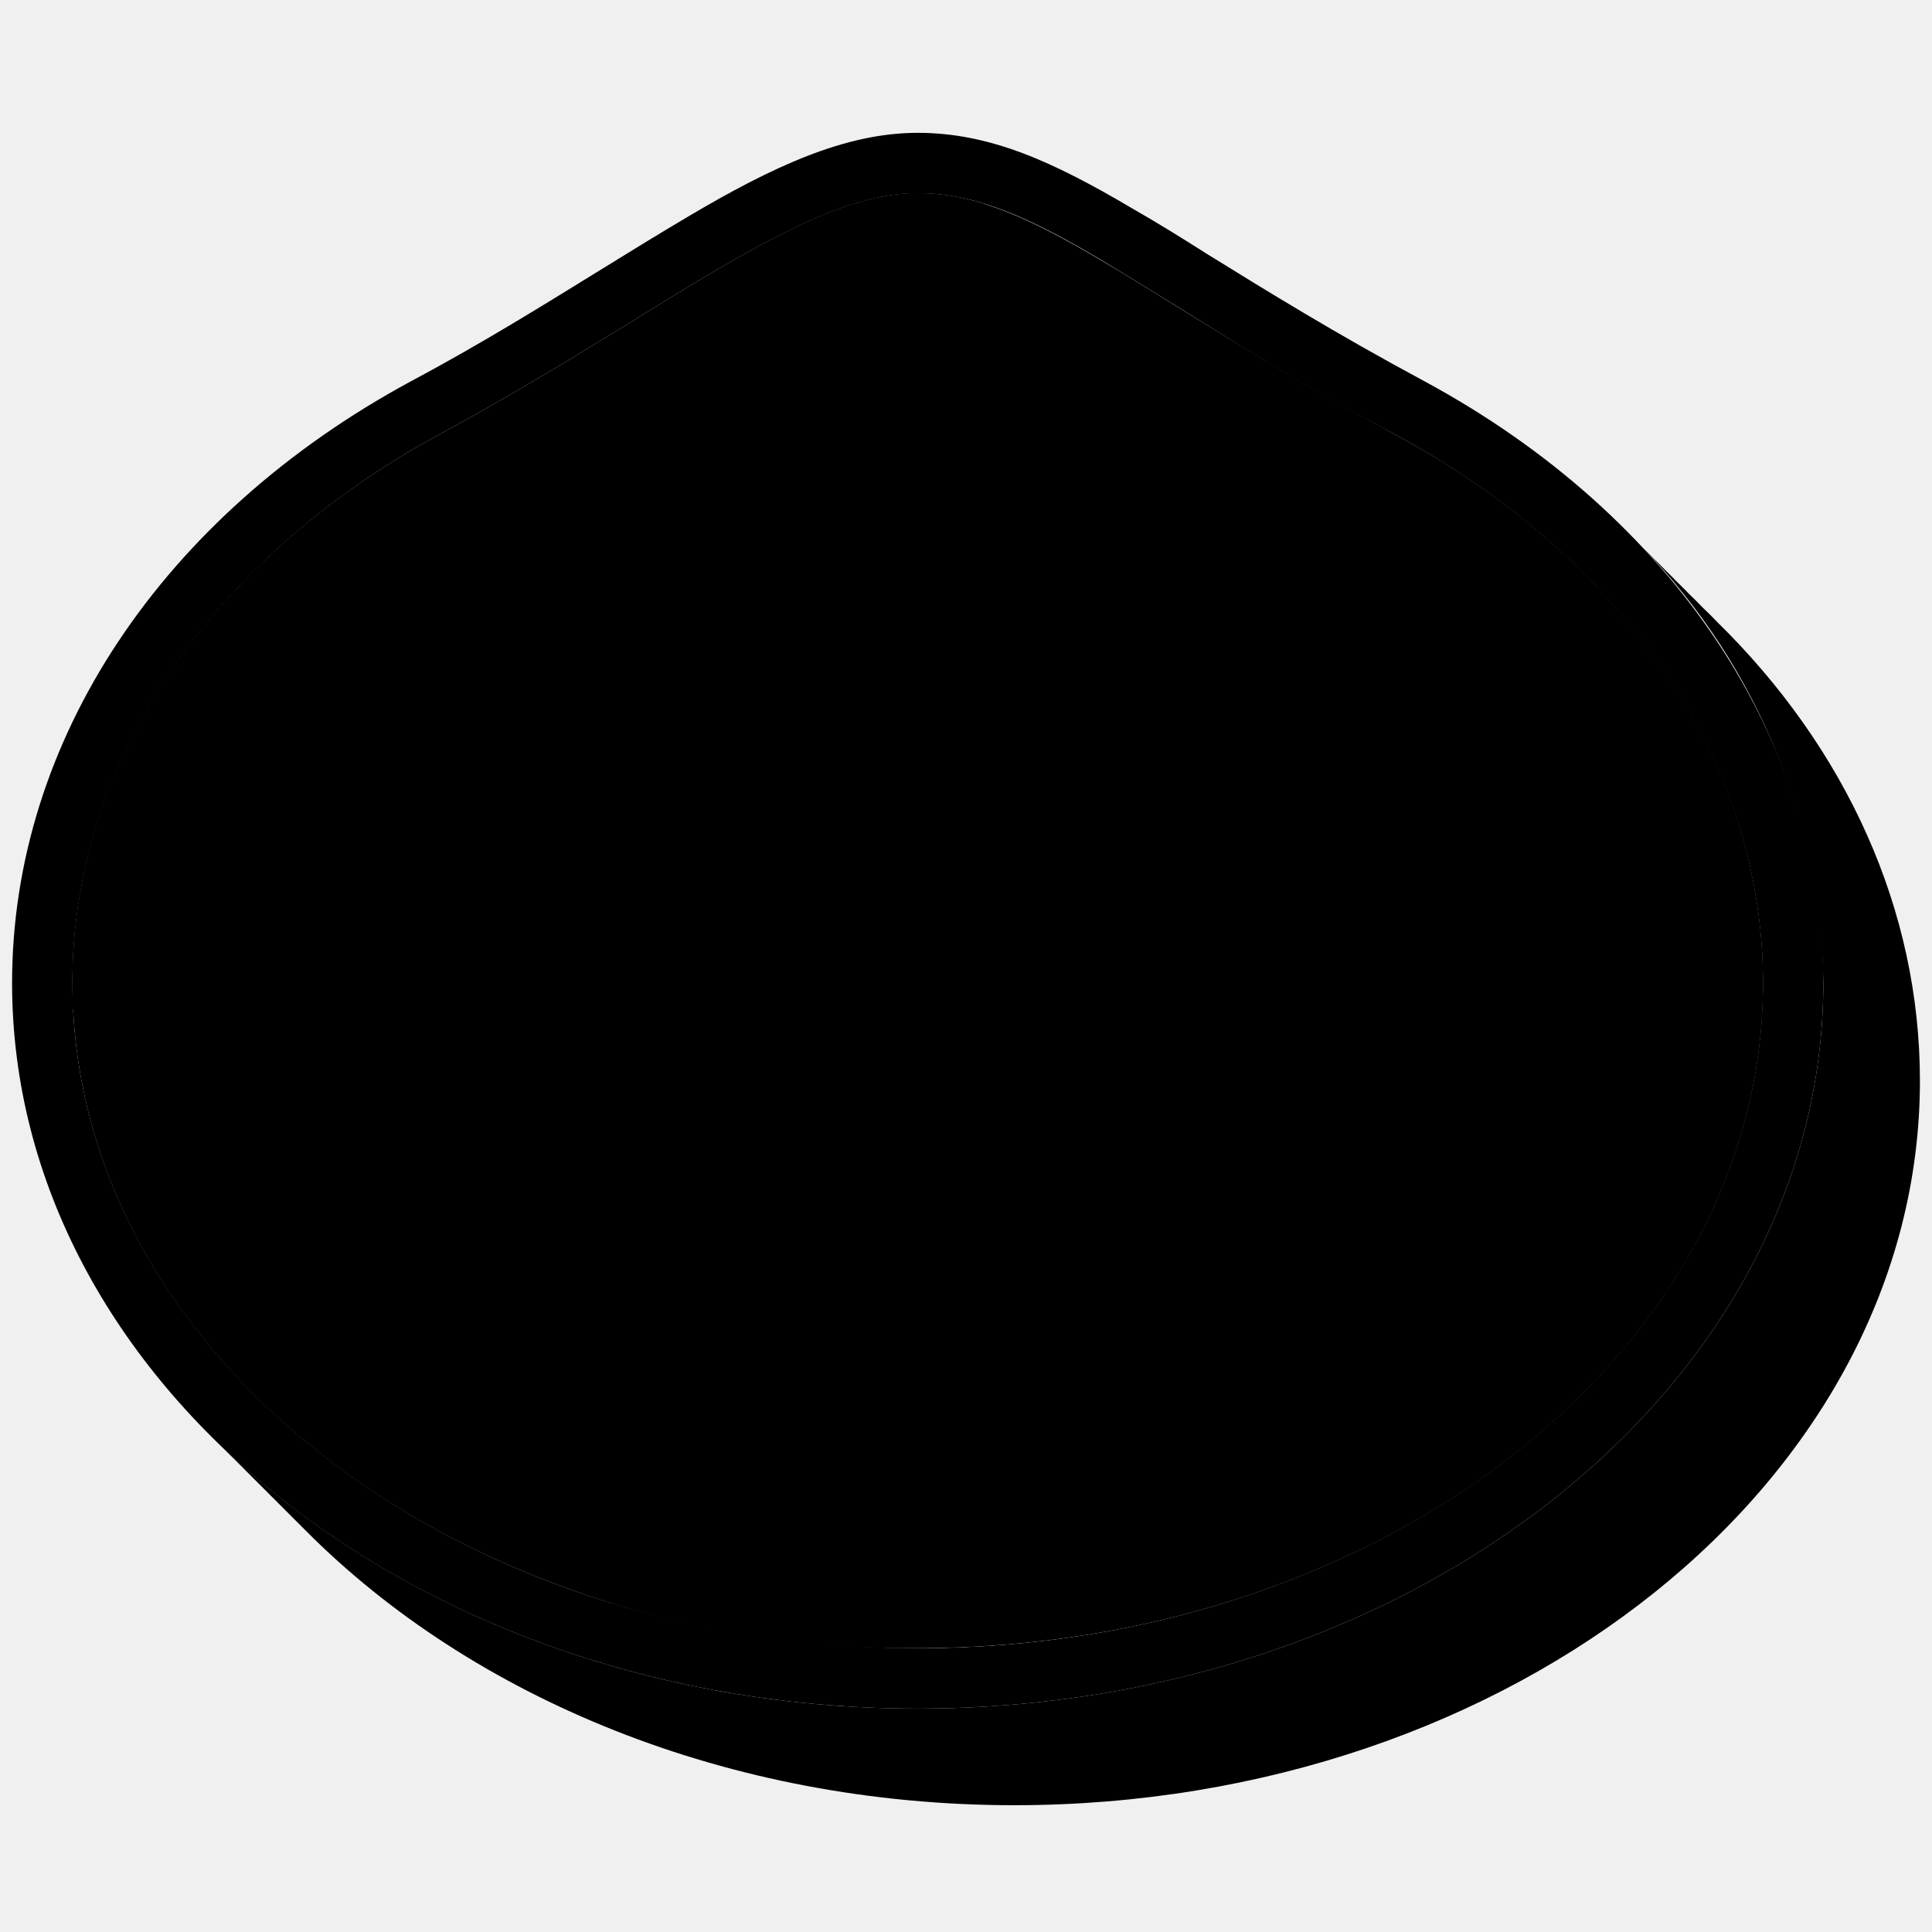
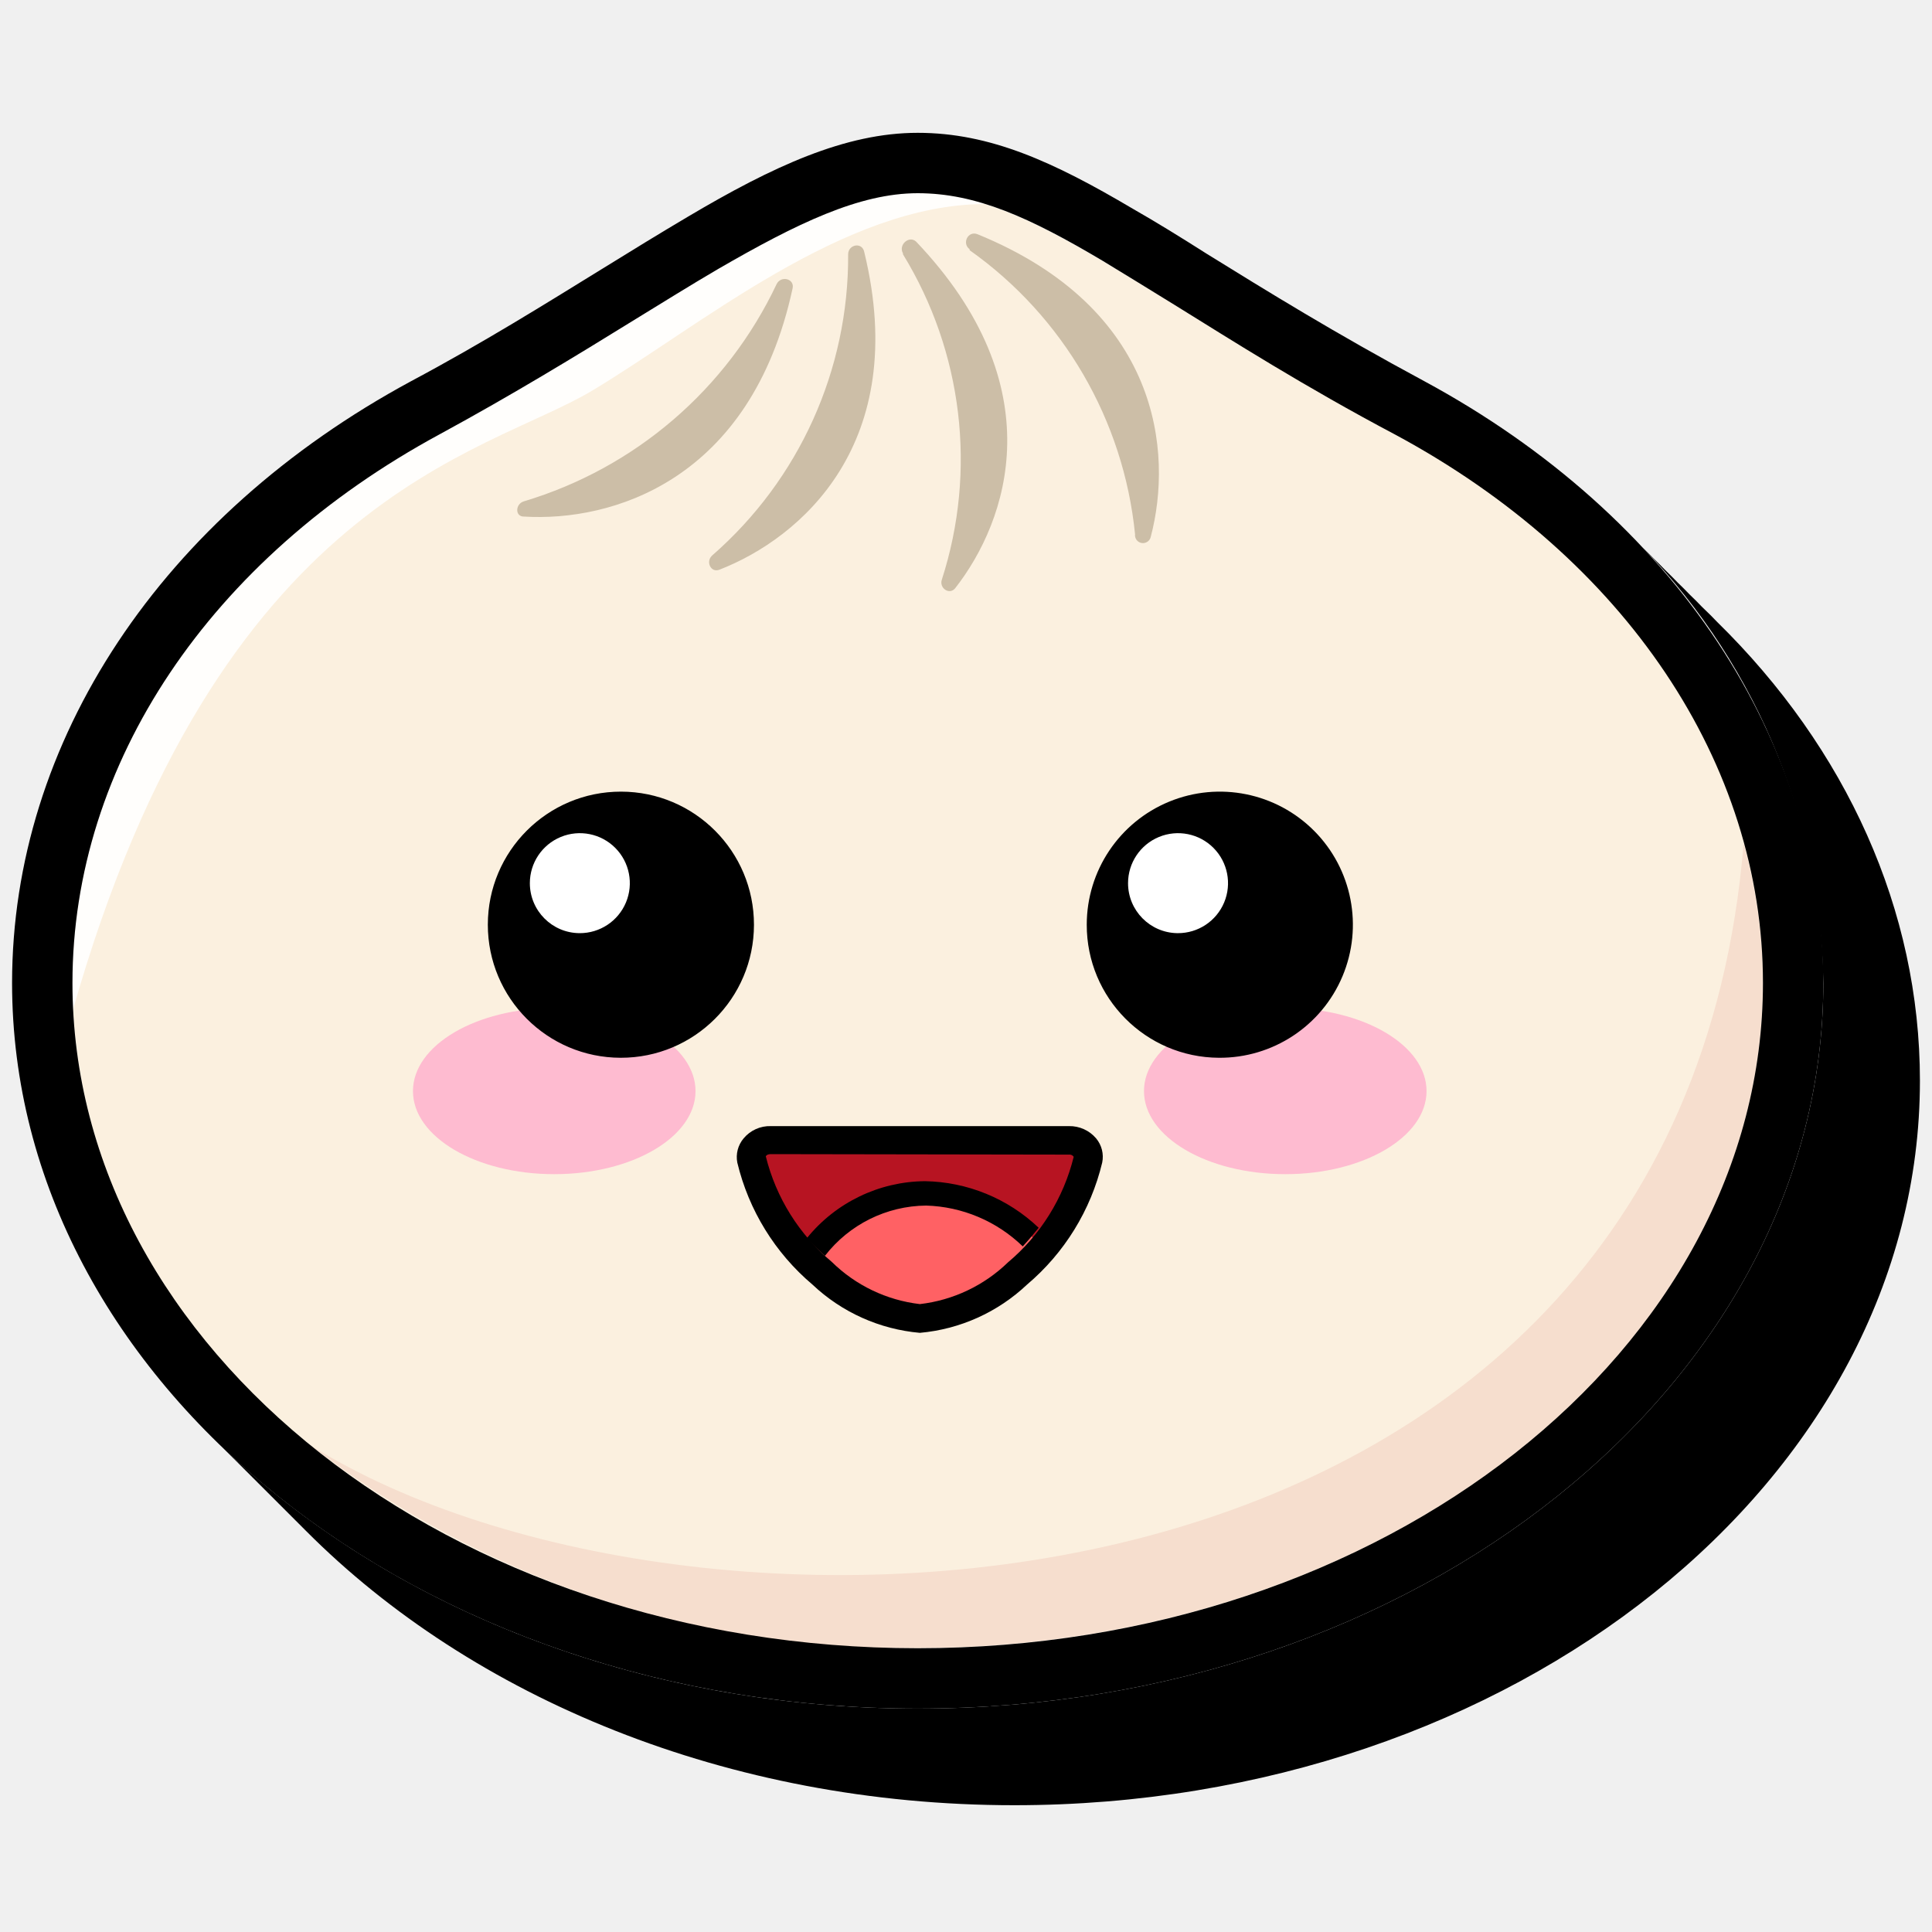
- <svg xmlns="http://www.w3.org/2000/svg" id="Bun" viewBox="0 0 80 70" width="1em" height="1em">
-   <path id="Shadow" d="M71.09,20.74c-.16-.17-.33-.34-.5-.5s-.33-.34-.5-.5-.33-.34-.5-.5-.33-.34-.5-.5-.33-.34-.5-.5-.33-.34-.5-.5-.33-.34-.5-.5A26.46,26.46,0,0,1,75.5,35.7c0,16.57-16.82,30.05-37.5,30.05-11.58,0-21.94-4.23-28.83-10.86l.5.5.5.5.5.5.5.5.5.5.5.5.5.5C19.55,65.3,30.14,69.75,42,69.75c20.68,0,37.5-13.48,37.5-30C79.5,32.69,76.46,26,71.09,20.74Z" />
-   <g id="Body">
-     <path id="Background" d="M73,35.7c0,15.21-15.67,27.54-35,27.54S3,50.91,3,35.7C3,26.27,9,17.94,18.22,13S33.18,3,38,3s8.94,4.13,19.78,10C67,17.94,73,26.27,73,35.7Z" />
-     <path id="Bottom_Shadow" data-name="Bottom     Shadow" d="M73,35.7a21.67,21.67,0,0,0-.8-5.78c-2.73,33.3-43.35,34.9-59.32,24.94A40,40,0,0,0,38,63.24C57.3,63.24,73,50.89,73,35.7Z" />
-     <path id="Light_Shine" data-name="Light     Shine" d="M24.53,11.17C29,8.49,34.94,3.46,40.78,3.45A9.29,9.29,0,0,0,38,3c-2.42,0-5,1.25-8.25,3.13-1.13.66-2.3,1.39-3.54,2.15-2.33,1.44-5,3.07-8,4.7C8.69,18.13,3,26.62,3,35.7c0,.4,0,.8,0,1.19C9.06,15.48,20.07,13.85,24.53,11.17Z" />
-     <path id="Top" d="M35.12,5.53A16.41,16.41,0,0,1,29.49,18c-.28.25-.06.73.3.59,3.37-1.31,7.92-5.23,6-13.14C35.71,5,35.12,5.12,35.12,5.53Zm2.27,0A16.24,16.24,0,0,1,39,19c-.12.35.31.65.55.36C41.74,16.56,43.65,11,37.93,5,37.64,4.74,37.19,5.14,37.39,5.49Zm2.76-.17A16.42,16.42,0,0,1,47,17.12a.33.33,0,0,0,.65.11c.92-3.49.4-9.44-7.17-12.53C40.08,4.54,39.82,5.08,40.15,5.32ZM21.69,15.76a16.94,16.94,0,0,0,10.47-9c.18-.36.75-.22.66.18-1.73,8-7.52,9.67-11.12,9.45C21.32,16.4,21.33,15.87,21.69,15.76Z" />
-     <path id="Outline" d="M38,65.75C17.32,65.75.5,52.27.5,35.7c0-10,6.18-19.33,16.53-24.92,3-1.6,5.57-3.21,7.86-4.62,1.26-.78,2.45-1.51,3.6-2.19C32,1.89,35,.5,38,.5s5.62,1.2,8.9,3.14c1,.57,2,1.19,3.07,1.87,2.49,1.54,5.3,3.28,9,5.27C69.32,16.37,75.5,25.69,75.5,35.7,75.5,52.27,58.68,65.75,38,65.75ZM38,3c-2.42,0-5,1.25-8.25,3.13-1.13.66-2.3,1.39-3.54,2.15-2.33,1.44-5,3.07-8,4.7C8.69,18.13,3,26.62,3,35.7,3,50.89,18.7,63.25,38,63.25S73,50.89,73,35.7C73,26.62,67.31,18.13,57.78,13,54,11,51.05,9.12,48.66,7.64c-1.09-.67-2.09-1.29-3-1.84C42.63,4,40.42,3,38,3Z" />
+ <svg xmlns="http://www.w3.org/2000/svg" viewBox="0 0 80 70" width="1em" height="1em">
+   <path d="M71.09,20.74c-.16-.17-.33-.34-.5-.5s-.33-.34-.5-.5-.33-.34-.5-.5-.33-.34-.5-.5-.33-.34-.5-.5-.33-.34-.5-.5-.33-.34-.5-.5A26.46,26.46,0,0,1,75.5,35.7c0,16.57-16.82,30.05-37.5,30.05-11.58,0-21.94-4.23-28.83-10.86l.5.5.5.5.5.5.5.5.5.5.5.5.5.5C19.55,65.3,30.14,69.75,42,69.75c20.68,0,37.5-13.48,37.5-30C79.5,32.69,76.46,26,71.09,20.74Z" />
+   <g>
+     <path d="M73,35.7c0,15.21-15.67,27.54-35,27.54S3,50.91,3,35.7C3,26.27,9,17.94,18.22,13S33.18,3,38,3s8.94,4.13,19.78,10C67,17.94,73,26.27,73,35.7Z" fill="#fbf0df" />
+     <path d="M73,35.7a21.67,21.67,0,0,0-.8-5.78c-2.73,33.3-43.35,34.9-59.32,24.94A40,40,0,0,0,38,63.24C57.3,63.24,73,50.89,73,35.7Z" fill="#f6dece" />
+     <path d="M24.53,11.17C29,8.49,34.94,3.46,40.78,3.45A9.29,9.29,0,0,0,38,3c-2.42,0-5,1.25-8.25,3.13-1.13.66-2.3,1.39-3.54,2.15-2.33,1.44-5,3.07-8,4.7C8.69,18.13,3,26.62,3,35.7c0,.4,0,.8,0,1.19C9.06,15.48,20.07,13.85,24.53,11.17Z" fill="#fffefc" />
+     <path d="M35.12,5.53A16.41,16.41,0,0,1,29.49,18c-.28.25-.06.73.3.59,3.37-1.31,7.92-5.23,6-13.14C35.71,5,35.12,5.12,35.12,5.53Zm2.27,0A16.24,16.24,0,0,1,39,19c-.12.35.31.65.55.36C41.74,16.56,43.65,11,37.93,5,37.64,4.74,37.19,5.14,37.39,5.49Zm2.76-.17A16.42,16.42,0,0,1,47,17.12a.33.33,0,0,0,.65.11c.92-3.49.4-9.44-7.17-12.53C40.08,4.54,39.82,5.08,40.15,5.32ZM21.69,15.76a16.94,16.94,0,0,0,10.47-9c.18-.36.75-.22.66.18-1.73,8-7.52,9.67-11.12,9.45C21.32,16.4,21.33,15.87,21.69,15.76Z" fill-rule="evenodd" fill="#ccbea7" />
+     <path d="M38,65.75C17.32,65.75.5,52.27.5,35.7c0-10,6.18-19.33,16.53-24.92,3-1.6,5.57-3.21,7.86-4.62,1.26-.78,2.45-1.51,3.6-2.19C32,1.89,35,.5,38,.5s5.62,1.2,8.9,3.14c1,.57,2,1.19,3.07,1.87,2.49,1.54,5.3,3.28,9,5.27C69.32,16.37,75.5,25.69,75.5,35.7,75.5,52.27,58.68,65.75,38,65.75ZM38,3c-2.42,0-5,1.25-8.25,3.13-1.13.66-2.3,1.39-3.54,2.15-2.33,1.44-5,3.07-8,4.7C8.69,18.13,3,26.62,3,35.7,3,50.89,18.7,63.25,38,63.25S73,50.89,73,35.7C73,26.62,67.31,18.13,57.78,13,54,11,51.05,9.12,48.66,7.64c-1.09-.67-2.09-1.29-3-1.84C42.63,4,40.42,3,38,3Z" />
  </g>
-   <g id="Mouth">
-     <g id="Background-2" data-name="Background">
-       <path d="M45.05,43a8.93,8.93,0,0,1-2.92,4.71,6.81,6.81,0,0,1-4,1.88A6.84,6.84,0,0,1,34,47.71,8.93,8.93,0,0,1,31.12,43a.72.72,0,0,1,.8-.81H44.26A.72.72,0,0,1,45.05,43Z" />
+   <g>
+     <g>
+       <path d="M45.05,43a8.93,8.93,0,0,1-2.92,4.71,6.81,6.81,0,0,1-4,1.88A6.84,6.84,0,0,1,34,47.71,8.93,8.93,0,0,1,31.12,43a.72.72,0,0,1,.8-.81H44.26A.72.72,0,0,1,45.05,43Z" fill="#b71422" />
    </g>
-     <g id="Tongue">
-       <path id="Background-3" data-name="Background" d="M34,47.79a6.91,6.91,0,0,0,4.12,1.9,6.91,6.91,0,0,0,4.11-1.9,10.63,10.63,0,0,0,1-1.07,6.83,6.83,0,0,0-4.9-2.31,6.15,6.15,0,0,0-5,2.78C33.56,47.4,33.76,47.6,34,47.79Z" />
-       <path id="Outline-2" data-name="Outline" d="M34.16,47a5.36,5.36,0,0,1,4.19-2.08,6,6,0,0,1,4,1.69c.23-.25.45-.51.66-.77a7,7,0,0,0-4.71-1.93,6.36,6.36,0,0,0-4.89,2.36A9.53,9.53,0,0,0,34.16,47Z" />
+     <g>
+       <path d="M34,47.79a6.91,6.91,0,0,0,4.12,1.9,6.91,6.91,0,0,0,4.11-1.9,10.63,10.63,0,0,0,1-1.07,6.83,6.83,0,0,0-4.9-2.31,6.15,6.15,0,0,0-5,2.78C33.56,47.4,33.76,47.6,34,47.79Z" fill="#ff6164" />
+       <path d="M34.16,47a5.36,5.36,0,0,1,4.19-2.08,6,6,0,0,1,4,1.69c.23-.25.45-.51.66-.77a7,7,0,0,0-4.71-1.93,6.36,6.36,0,0,0-4.89,2.36A9.53,9.53,0,0,0,34.16,47Z" />
    </g>
-     <path id="Outline-3" data-name="Outline" d="M38.09,50.19a7.42,7.42,0,0,1-4.45-2,9.52,9.52,0,0,1-3.11-5.05,1.2,1.2,0,0,1,.26-1,1.41,1.41,0,0,1,1.13-.51H44.26a1.44,1.44,0,0,1,1.13.51,1.19,1.19,0,0,1,.25,1h0a9.52,9.52,0,0,1-3.11,5.05A7.42,7.42,0,0,1,38.09,50.19Zm-6.17-7.4c-.16,0-.2.07-.21.09a8.29,8.29,0,0,0,2.73,4.37A6.23,6.23,0,0,0,38.09,49a6.28,6.28,0,0,0,3.65-1.73,8.3,8.3,0,0,0,2.72-4.37.21.21,0,0,0-.2-.09Z" />
+     <path d="M38.09,50.19a7.42,7.42,0,0,1-4.45-2,9.52,9.52,0,0,1-3.11-5.05,1.2,1.2,0,0,1,.26-1,1.41,1.41,0,0,1,1.13-.51H44.26a1.44,1.44,0,0,1,1.13.51,1.19,1.19,0,0,1,.25,1h0a9.52,9.52,0,0,1-3.11,5.05A7.42,7.42,0,0,1,38.09,50.19Zm-6.17-7.4c-.16,0-.2.07-.21.09a8.29,8.29,0,0,0,2.73,4.37A6.23,6.23,0,0,0,38.09,49a6.28,6.28,0,0,0,3.65-1.73,8.3,8.3,0,0,0,2.72-4.37.21.21,0,0,0-.2-.09Z" />
  </g>
-   <g id="Face">
-     <ellipse id="Right_Blush" data-name="Right Blush" cx="53.22" cy="40.18" rx="5.85" ry="3.44" />
-     <ellipse id="Left_Bluch" data-name="Left Bluch" cx="22.95" cy="40.18" rx="5.85" ry="3.44" />
-     <path id="Eyes" d="M25.7,38.8a5.51,5.51,0,1,0-5.5-5.51A5.51,5.51,0,0,0,25.7,38.8Zm24.77,0A5.51,5.51,0,1,0,45,33.29,5.5,5.5,0,0,0,50.47,38.8Z" />
-     <path id="Iris" d="M24,33.64a2.07,2.07,0,1,0-2.06-2.07A2.07,2.07,0,0,0,24,33.64Zm24.77,0a2.07,2.07,0,1,0-2.06-2.07A2.07,2.07,0,0,0,48.75,33.64Z" />
+   <g>
+     <ellipse cx="53.22" cy="40.18" rx="5.85" ry="3.44" fill="#febbd0" />
+     <ellipse cx="22.95" cy="40.18" rx="5.85" ry="3.44" fill="#febbd0" />
+     <path d="M25.7,38.8a5.51,5.51,0,1,0-5.5-5.51A5.51,5.51,0,0,0,25.7,38.8Zm24.77,0A5.51,5.51,0,1,0,45,33.29,5.5,5.5,0,0,0,50.47,38.8Z" fill-rule="evenodd" />
+     <path d="M24,33.64a2.07,2.07,0,1,0-2.06-2.07A2.07,2.07,0,0,0,24,33.64Zm24.77,0a2.07,2.07,0,1,0-2.06-2.07A2.07,2.07,0,0,0,48.75,33.64Z" fill="#fff" fill-rule="evenodd" />
  </g>
</svg>
